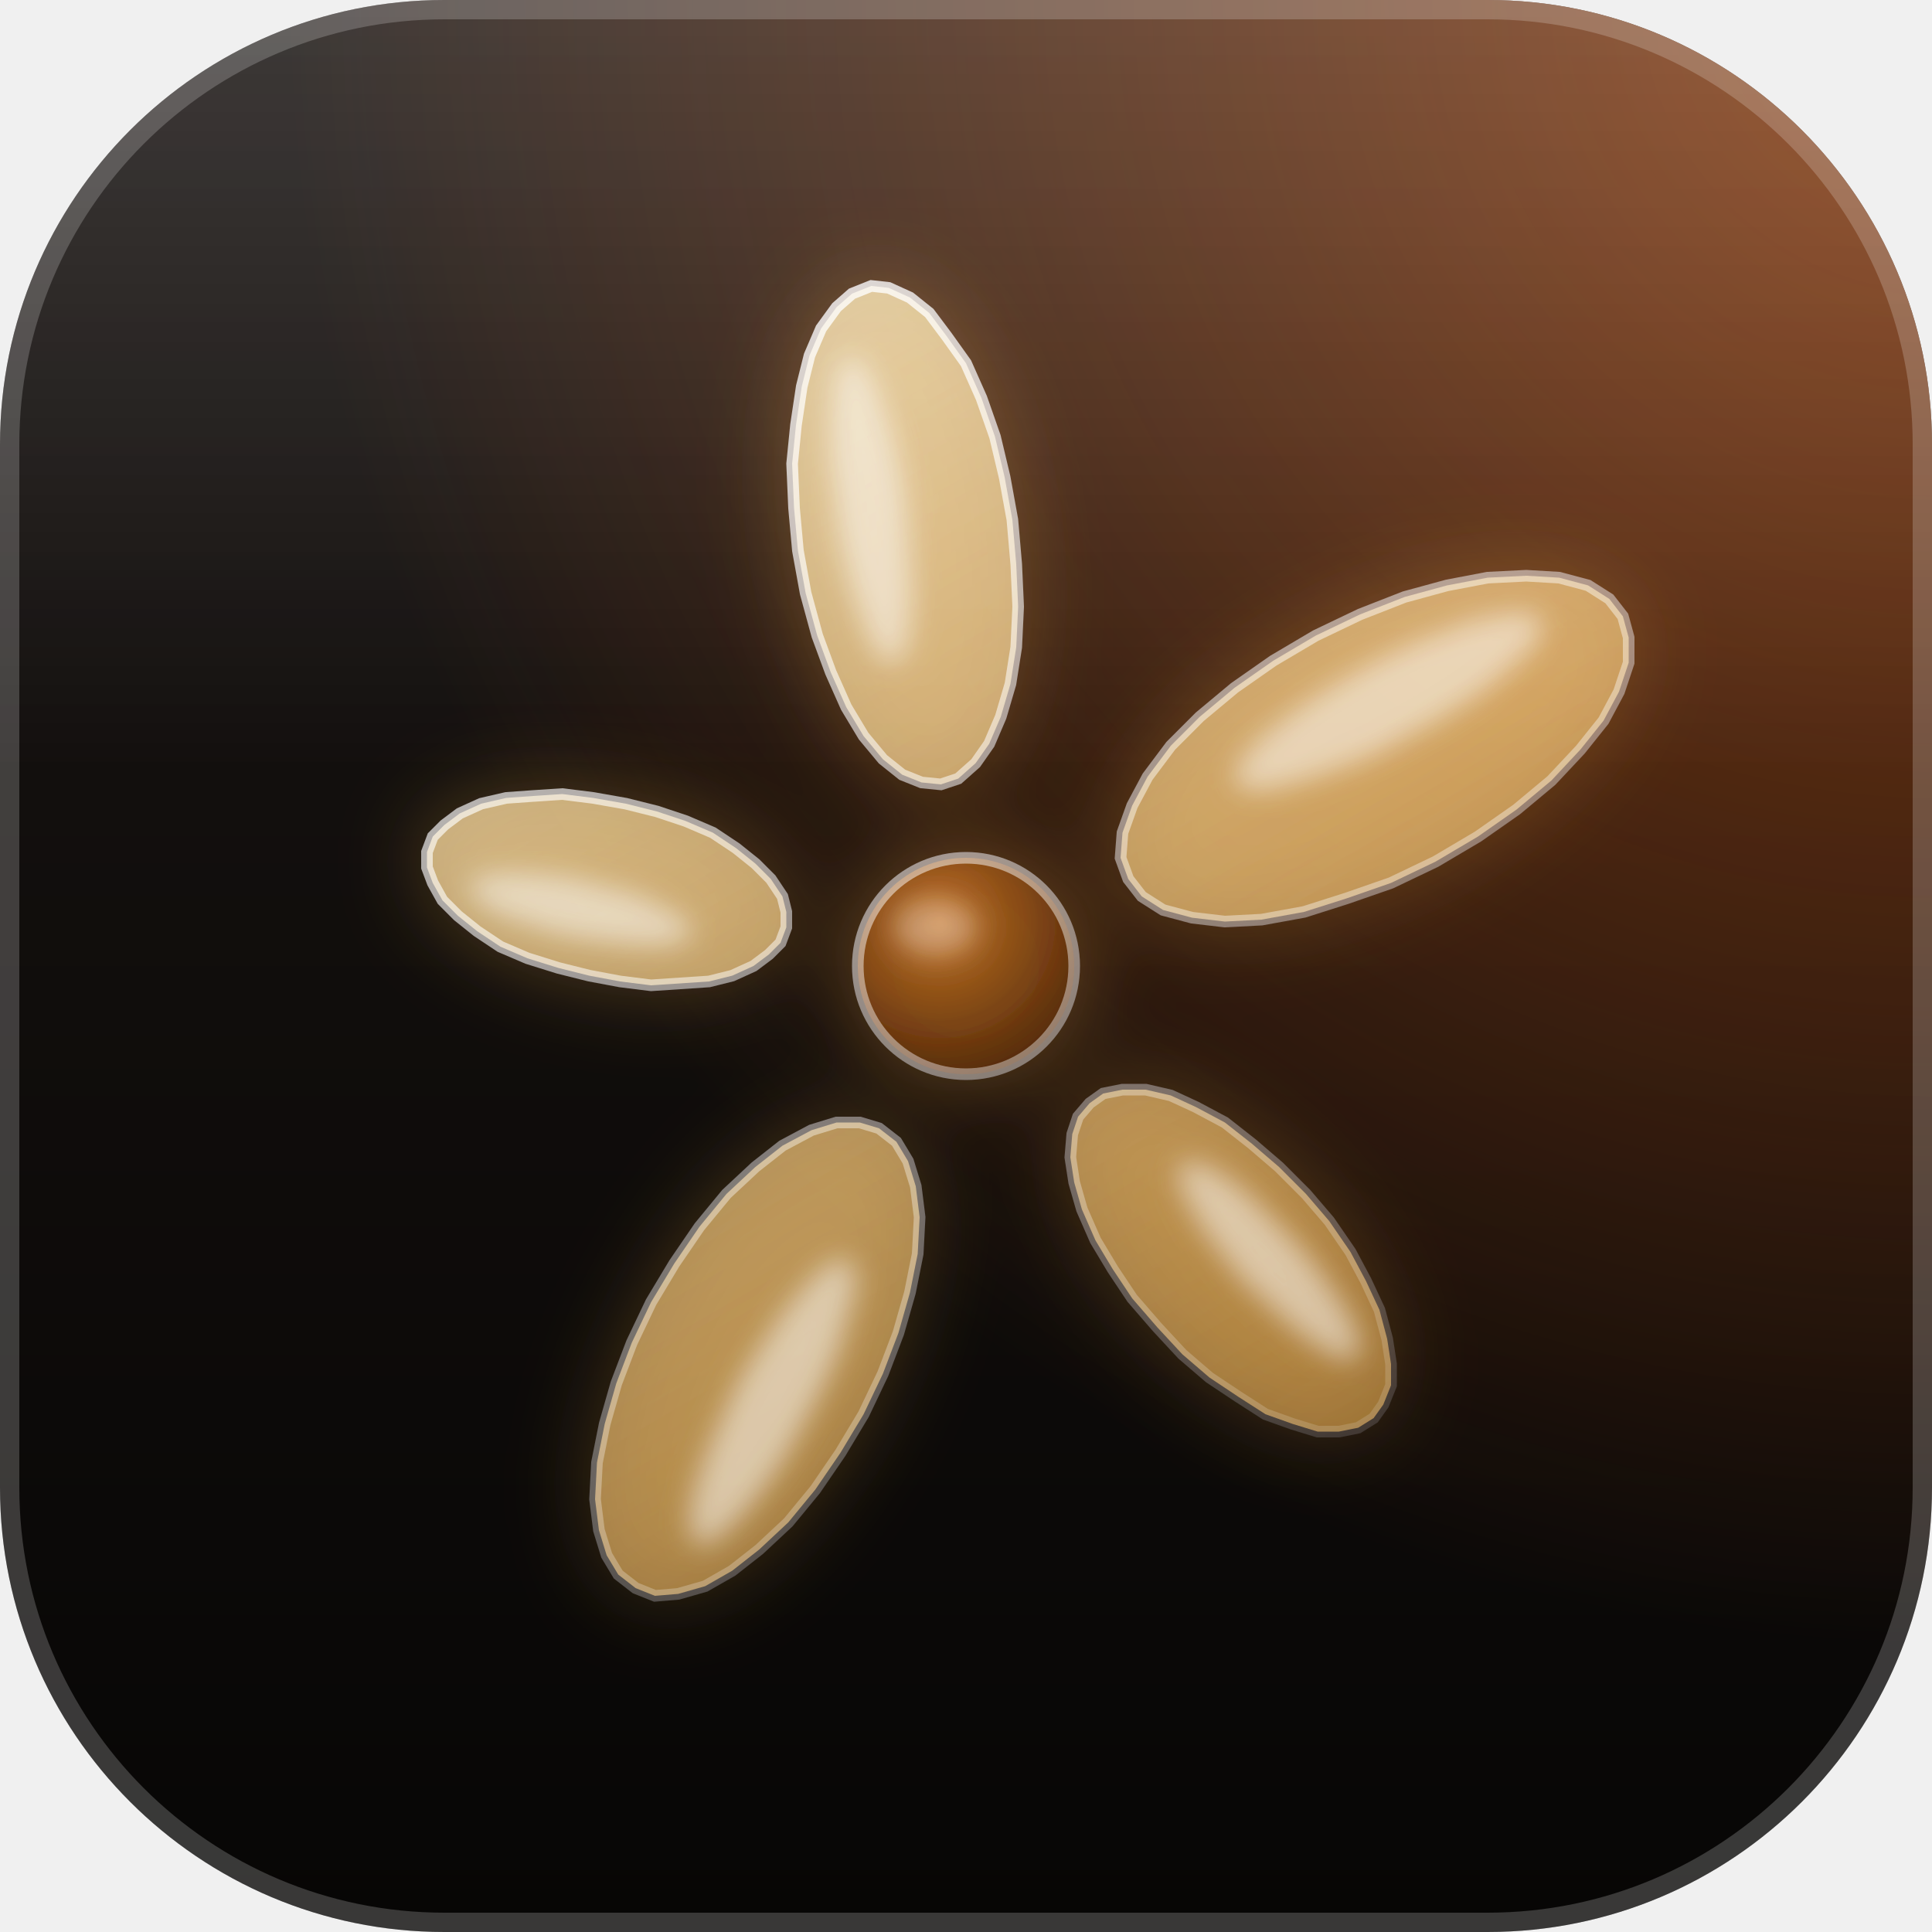
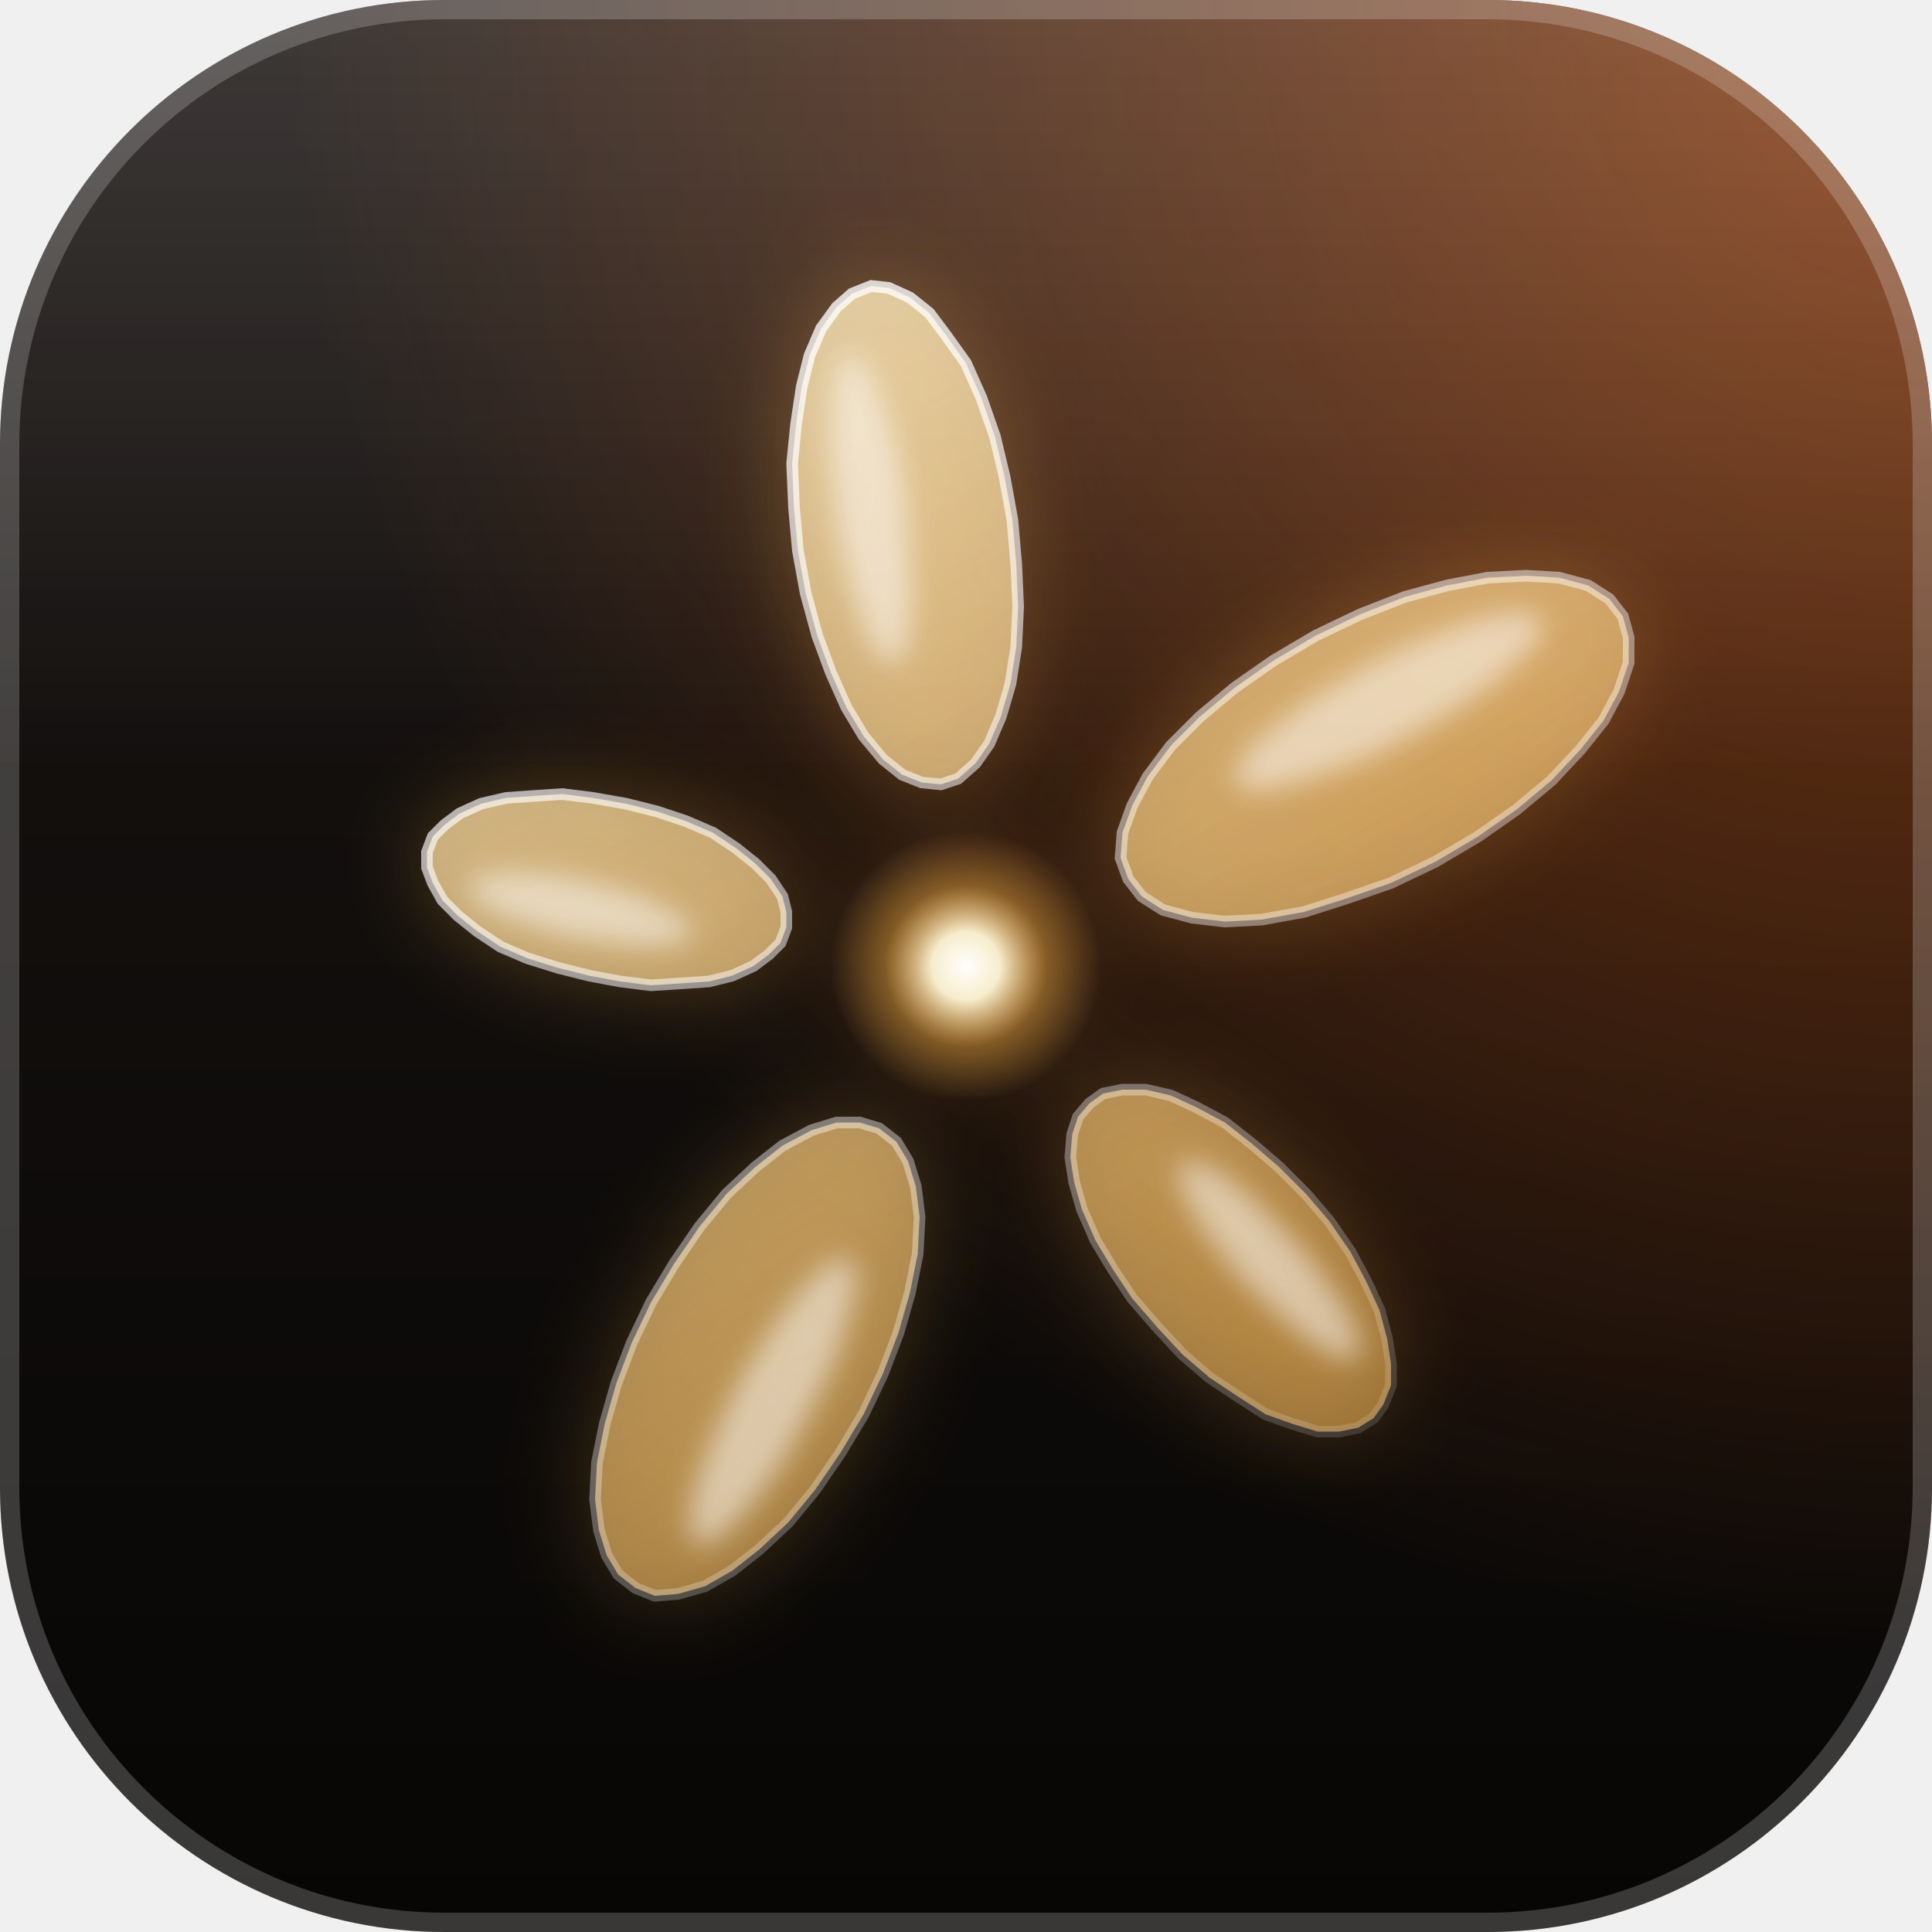
<svg xmlns="http://www.w3.org/2000/svg" viewBox="0 0 100 100">
  <defs>
    <linearGradient id="nt" x1="0" y1="0" x2="0" y2="1">
      <stop offset="0" stop-color="#1a1513" />
      <stop offset="1" stop-color="#070605" />
    </linearGradient>
    <radialGradient id="ng" cx="1" cy="0" r="0.85">
      <stop offset="0" stop-color="#e8651a" stop-opacity="0.55" />
      <stop offset="1" stop-color="#e8651a" stop-opacity="0" />
    </radialGradient>
    <linearGradient id="ns" x1="0" y1="0" x2="0" y2="1">
      <stop offset="0" stop-color="#fff" stop-opacity="0.16" />
      <stop offset="0.4" stop-color="#fff" stop-opacity="0" />
    </linearGradient>
    <linearGradient id="nf" gradientUnits="userSpaceOnUse" x1="25" y1="12" x2="70" y2="90">
      <stop offset="0" stop-color="#fff0c4" stop-opacity="0.85" />
      <stop offset="1" stop-color="#ffb547" stop-opacity="0.5" />
    </linearGradient>
    <linearGradient id="ne" gradientUnits="userSpaceOnUse" x1="25" y1="12" x2="70" y2="90">
      <stop offset="0" stop-color="#fff" stop-opacity="0.9" />
      <stop offset="1" stop-color="#fff" stop-opacity="0.0" />
    </linearGradient>
    <radialGradient id="nd" cx="0.38" cy="0.3" r="0.8">
      <stop offset="0" stop-color="#c27024" stop-opacity="0.95" />
      <stop offset="1" stop-color="#4a2208" stop-opacity="0.95" />
    </radialGradient>
    <filter id="nh" x="-30%" y="-30%" width="160%" height="160%">
      <feDropShadow dx="0" dy="0" stdDeviation="2.2" flood-color="#ffb547" flood-opacity="0.35" />
    </filter>
    <filter id="nb" x="-50%" y="-50%" width="200%" height="200%">
      <feGaussianBlur stdDeviation="0.7" />
    </filter>
+     <radialGradient id="nl">
+       <stop offset="0" stop-color="#fff" />
+       <stop offset="0.25" stop-color="#fff6d6" stop-opacity="0.95" />
+       <stop offset="0.6" stop-color="#ffb547" stop-opacity="0.35" />
+       <stop offset="1" stop-color="#ffb547" stop-opacity="0" />
+     </radialGradient>
  </defs>
  <rect width="100" height="100" rx="23" fill="url(#nt)" />
  <rect width="100" height="100" rx="23" fill="url(#ng)" />
  <g filter="url(#nh)">
    <path d="M52.4 26.9 L52.6 29.2 L52.7 31.4 L52.6 33.5 L52.3 35.4 L51.8 37.1 L51.2 38.5 L50.5 39.5 L49.6 40.3 L48.7 40.6 L47.7 40.5 L46.7 40.1 L45.7 39.3 L44.7 38.1 L43.8 36.6 L43.0 34.8 L42.3 32.9 L41.7 30.7 L41.3 28.5 L41.1 26.3 L41.0 24.0 L41.2 22.0 L41.5 20.0 L41.9 18.4 L42.5 17.0 L43.3 15.9 L44.1 15.2 L45.1 14.8 L46.0 14.9 L47.1 15.4 L48.1 16.2 L49.0 17.4 L50.0 18.8 L50.8 20.6 L51.5 22.6 L52.0 24.7 Z" fill="url(#nf)" stroke="url(#ne)" stroke-width="0.6" />
    <path d="M74.3 44.6 L72.0 45.7 L69.7 46.5 L67.5 47.2 L65.3 47.6 L63.4 47.7 L61.7 47.5 L60.2 47.1 L59.1 46.4 L58.4 45.5 L58.0 44.4 L58.1 43.1 L58.6 41.7 L59.4 40.2 L60.6 38.6 L62.1 37.1 L63.9 35.6 L65.9 34.2 L68.1 32.9 L70.4 31.8 L72.7 30.9 L74.9 30.3 L77.0 29.9 L79.0 29.8 L80.7 29.9 L82.2 30.3 L83.3 31.0 L84.0 31.9 L84.3 33.0 L84.3 34.3 L83.8 35.8 L83.0 37.3 L81.8 38.8 L80.3 40.4 L78.5 41.9 L76.5 43.3 Z" fill="url(#nf)" stroke="url(#ne)" stroke-width="0.6" />
    <path d="M59.9 68.7 L58.6 67.2 L57.6 65.7 L56.7 64.2 L56.0 62.6 L55.6 61.2 L55.4 59.9 L55.5 58.7 L55.8 57.8 L56.4 57.1 L57.1 56.6 L58.1 56.4 L59.3 56.4 L60.6 56.7 L61.9 57.3 L63.4 58.1 L64.8 59.2 L66.2 60.4 L67.6 61.8 L68.8 63.2 L69.9 64.8 L70.7 66.3 L71.4 67.8 L71.8 69.3 L72.0 70.6 L72.0 71.7 L71.6 72.7 L71.1 73.4 L70.3 73.9 L69.3 74.1 L68.2 74.1 L66.9 73.7 L65.5 73.2 L64.1 72.3 L62.6 71.3 L61.2 70.1 Z" fill="url(#nf)" stroke="url(#ne)" stroke-width="0.6" />
    <path d="M33.7 67.4 L34.9 65.4 L36.2 63.5 L37.6 61.8 L39.1 60.4 L40.5 59.3 L42.0 58.5 L43.3 58.1 L44.5 58.1 L45.5 58.4 L46.4 59.1 L47.0 60.1 L47.4 61.4 L47.6 63.0 L47.5 64.9 L47.1 66.9 L46.5 69.0 L45.7 71.1 L44.7 73.2 L43.5 75.2 L42.2 77.1 L40.8 78.8 L39.3 80.2 L37.9 81.3 L36.5 82.1 L35.1 82.5 L33.9 82.6 L32.9 82.2 L32.0 81.5 L31.4 80.5 L31.0 79.2 L30.8 77.6 L30.9 75.7 L31.3 73.7 L31.9 71.6 L32.7 69.5 Z" fill="url(#nf)" stroke="url(#ne)" stroke-width="0.6" />
    <path d="M32.4 41.6 L34.0 42.0 L35.5 42.5 L36.9 43.1 L38.1 43.9 L39.1 44.7 L39.9 45.5 L40.5 46.4 L40.7 47.2 L40.7 48.0 L40.4 48.8 L39.8 49.4 L39.0 50.0 L37.9 50.5 L36.7 50.8 L35.2 50.9 L33.7 51.0 L32.1 50.8 L30.5 50.5 L28.9 50.1 L27.3 49.6 L25.9 49.0 L24.7 48.2 L23.7 47.4 L22.9 46.6 L22.4 45.7 L22.1 44.9 L22.1 44.1 L22.4 43.3 L23.0 42.7 L23.8 42.1 L24.9 41.6 L26.2 41.3 L27.6 41.2 L29.1 41.1 L30.7 41.3 Z" fill="url(#nf)" stroke="url(#ne)" stroke-width="0.6" />
    <path d="M46.9 26.1 L47.0 27.5 L47.1 28.9 L47.2 30.2 L47.2 31.3 L47.1 32.3 L47.0 33.2 L46.8 33.8 L46.5 34.2 L46.2 34.4 L45.9 34.3 L45.5 34.0 L45.2 33.4 L44.8 32.7 L44.5 31.7 L44.1 30.6 L43.8 29.4 L43.5 28.0 L43.3 26.6 L43.2 25.3 L43.0 23.9 L43.0 22.6 L43.0 21.5 L43.1 20.4 L43.2 19.6 L43.4 19.0 L43.7 18.6 L44.0 18.4 L44.3 18.5 L44.7 18.8 L45.0 19.4 L45.4 20.1 L45.7 21.1 L46.1 22.2 L46.4 23.4 L46.7 24.8 Z" fill="#fff" fill-opacity="0.5" filter="url(#nb)" />
    <path d="M72.9 38.1 L71.5 38.9 L70.1 39.5 L68.7 40.0 L67.5 40.4 L66.4 40.7 L65.5 40.9 L64.7 40.9 L64.2 40.8 L63.9 40.5 L63.9 40.1 L64.1 39.6 L64.5 39.0 L65.1 38.3 L66.0 37.6 L67.0 36.8 L68.2 36.0 L69.5 35.2 L70.9 34.4 L72.3 33.7 L73.6 33.1 L75.0 32.6 L76.2 32.1 L77.3 31.9 L78.2 31.7 L79.0 31.7 L79.5 31.8 L79.8 32.1 L79.8 32.5 L79.7 33.0 L79.2 33.6 L78.6 34.2 L77.7 35.0 L76.7 35.8 L75.5 36.6 L74.2 37.4 Z" fill="#fff" fill-opacity="0.5" filter="url(#nb)" />
    <path d="M64.4 66.4 L63.7 65.5 L63.0 64.6 L62.3 63.7 L61.8 62.8 L61.4 62.1 L61.1 61.4 L61.0 60.9 L61.0 60.4 L61.1 60.2 L61.4 60.1 L61.8 60.1 L62.3 60.3 L63.0 60.6 L63.7 61.1 L64.5 61.7 L65.3 62.5 L66.1 63.3 L66.9 64.1 L67.7 65.0 L68.4 65.9 L69.0 66.8 L69.6 67.6 L70.0 68.4 L70.3 69.1 L70.4 69.6 L70.4 70.0 L70.2 70.3 L70.0 70.4 L69.5 70.4 L69.0 70.2 L68.4 69.8 L67.7 69.4 L66.9 68.7 L66.1 68.0 L65.3 67.2 Z" fill="#fff" fill-opacity="0.5" filter="url(#nb)" />
    <path d="M38.2 71.6 L38.9 70.4 L39.7 69.2 L40.4 68.1 L41.2 67.1 L41.9 66.3 L42.5 65.7 L43.1 65.3 L43.5 65.1 L43.9 65.2 L44.1 65.4 L44.3 65.9 L44.3 66.6 L44.1 67.5 L43.8 68.5 L43.5 69.7 L43.0 70.9 L42.4 72.2 L41.7 73.5 L41.0 74.8 L40.3 76.0 L39.5 77.1 L38.8 78.0 L38.1 78.8 L37.4 79.4 L36.9 79.8 L36.4 80.0 L36.0 79.9 L35.8 79.7 L35.7 79.2 L35.7 78.5 L35.8 77.6 L36.1 76.6 L36.5 75.4 L37.0 74.2 L37.6 72.9 Z" fill="#fff" fill-opacity="0.5" filter="url(#nb)" />
    <path d="M30.3 45.6 L31.3 45.9 L32.3 46.1 L33.2 46.4 L34.0 46.8 L34.6 47.1 L35.2 47.4 L35.6 47.7 L35.8 48.0 L35.8 48.3 L35.7 48.5 L35.3 48.7 L34.9 48.9 L34.2 48.9 L33.5 49.0 L32.6 48.9 L31.7 48.8 L30.7 48.7 L29.7 48.5 L28.7 48.3 L27.8 48.0 L26.9 47.7 L26.1 47.4 L25.4 47.1 L24.9 46.7 L24.5 46.4 L24.3 46.1 L24.3 45.8 L24.4 45.6 L24.7 45.4 L25.2 45.3 L25.8 45.2 L26.6 45.2 L27.4 45.2 L28.3 45.3 L29.3 45.4 Z" fill="#fff" fill-opacity="0.5" filter="url(#nb)" />
-     <circle cx="50" cy="50" r="5.6" fill="url(#nd)" stroke="url(#ne)" stroke-width="0.6" />
-     <ellipse cx="48.4" cy="48" rx="2.2" ry="1.5" fill="#fff" fill-opacity="0.35" filter="url(#nb)" />
+     <circle cx="50" cy="50" r="7" fill="url(#nl)" />
  </g>
  <rect width="100" height="100" rx="23" fill="url(#ns)" />
  <rect x="0.5" y="0.5" width="99" height="99" rx="22.5" fill="none" stroke="#fff" stroke-opacity="0.2" />
</svg>
